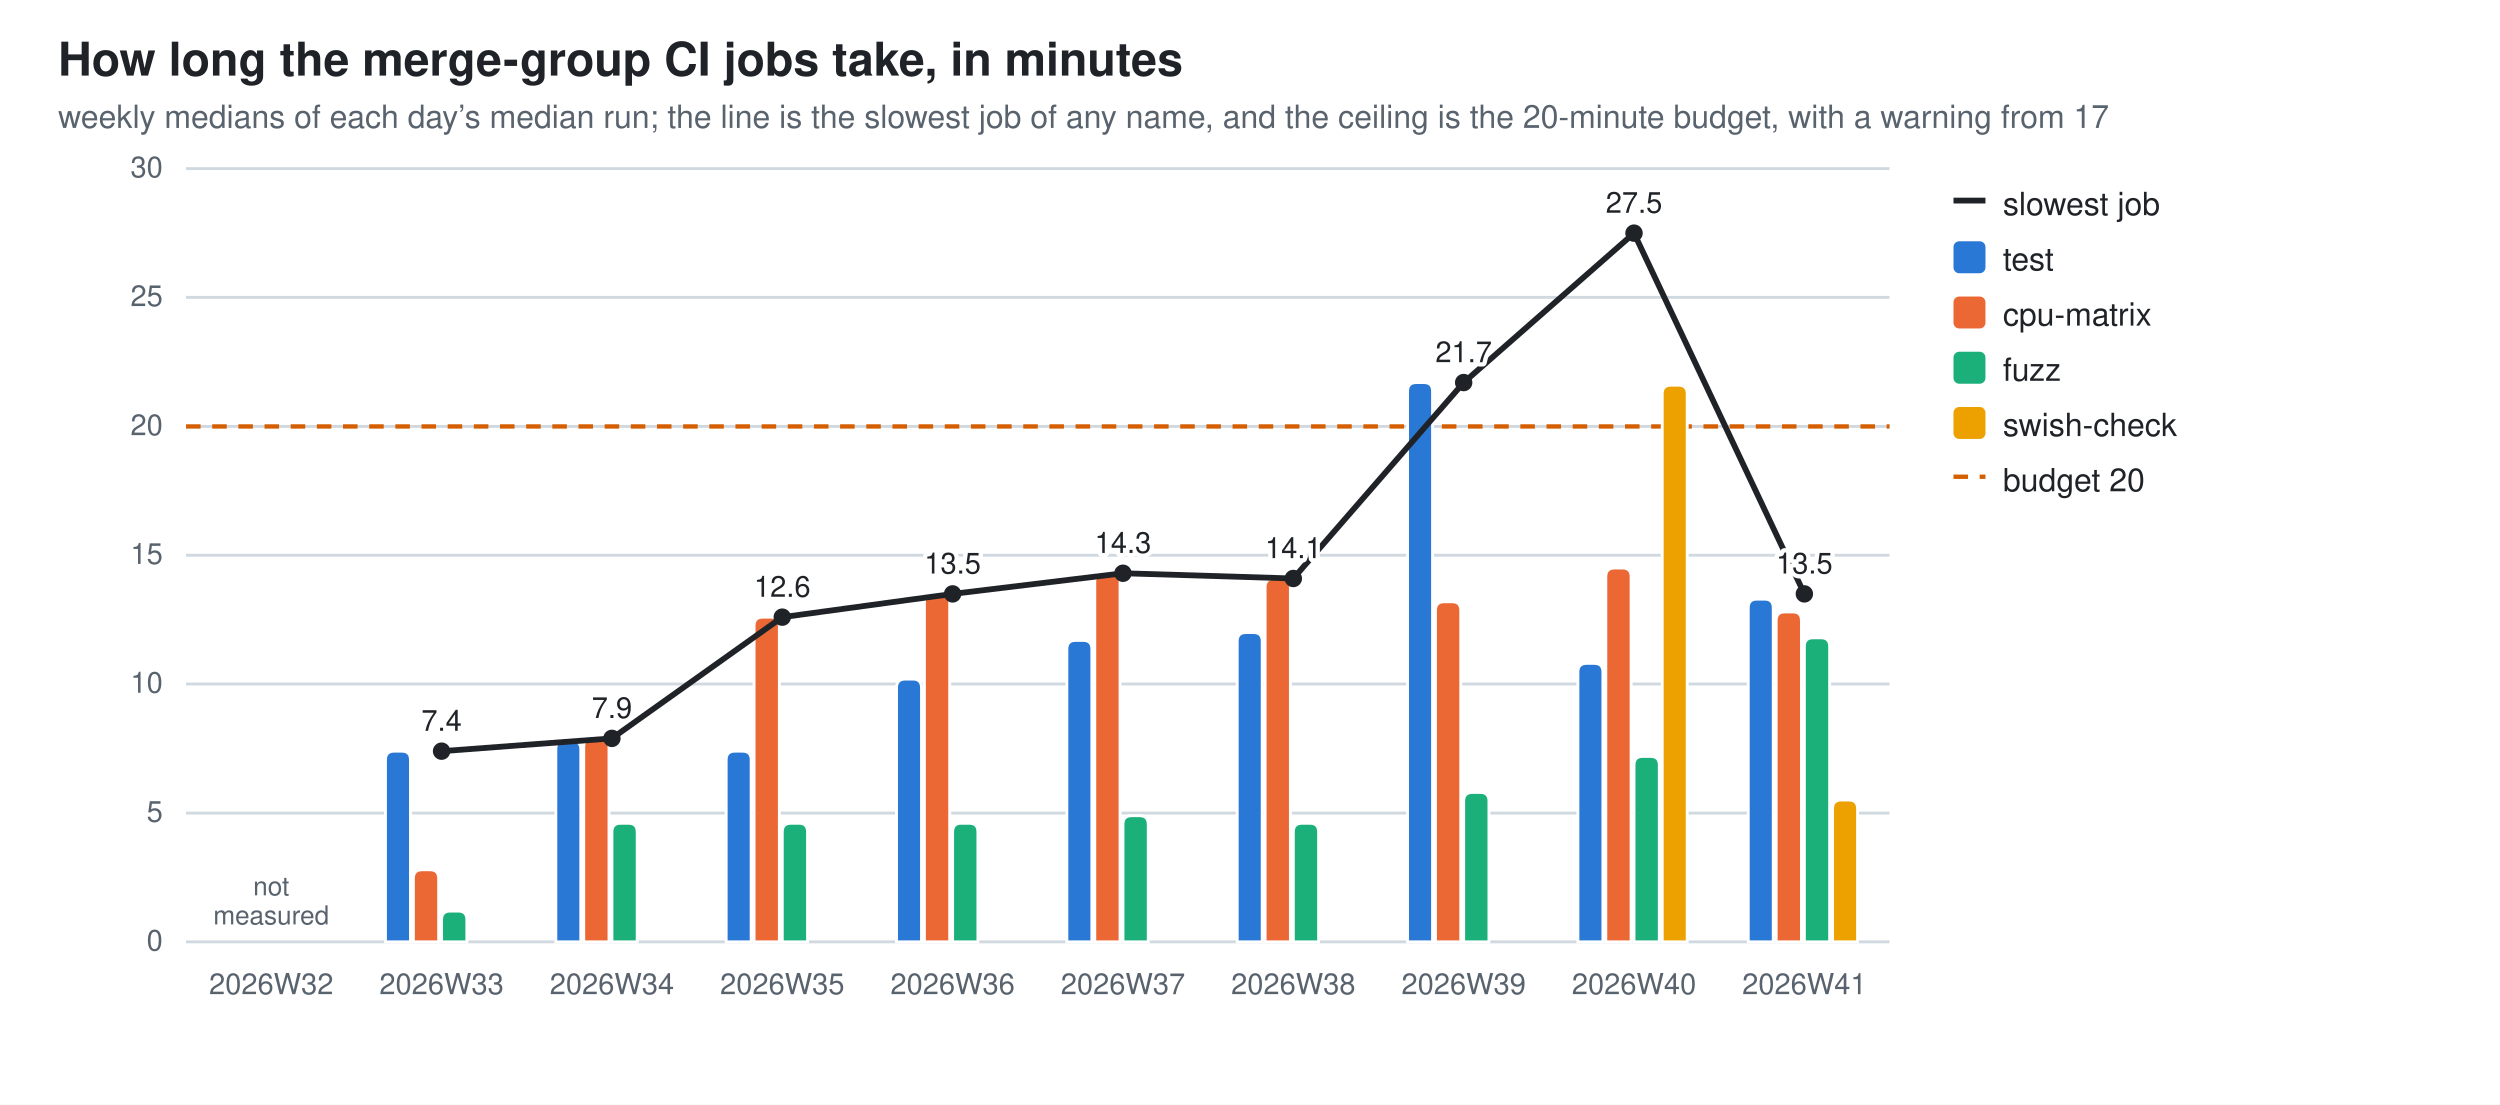
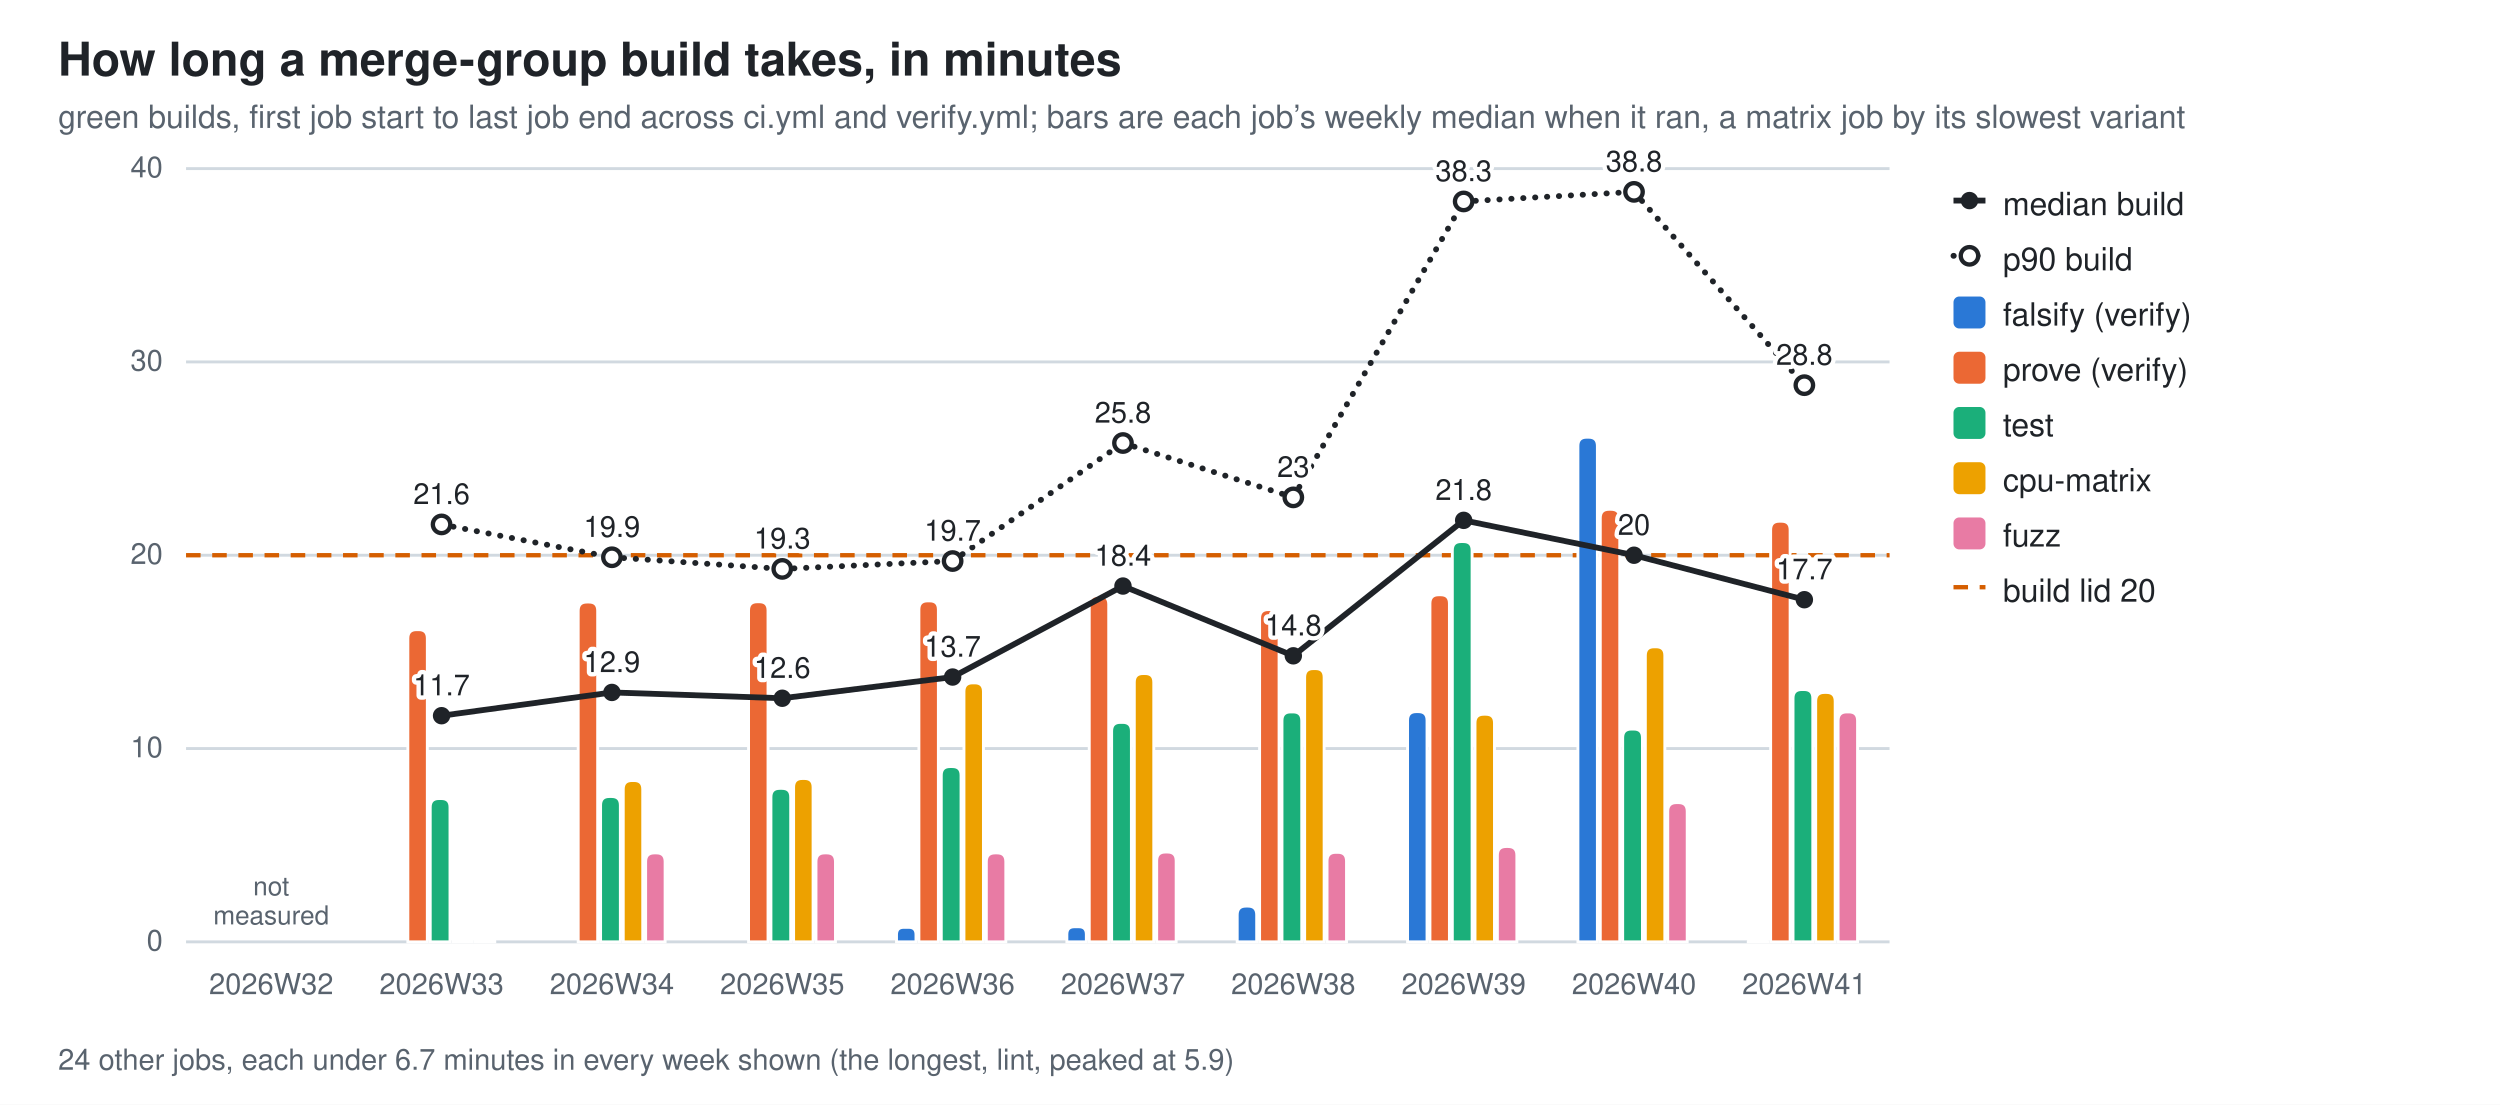
- <svg xmlns="http://www.w3.org/2000/svg" width="860" height="380" viewBox="0 0 860 380" role="img" aria-label="How long the merge-group CI jobs take, in minutes">
+ <svg xmlns="http://www.w3.org/2000/svg" width="860" height="380" viewBox="0 0 860 380" role="img" aria-label="How long a merge-group build takes, in minutes">
  <style>
  .bg{fill:#ffffff} .fg{fill:#1f2328} .mut{fill:#59636e} .grid{stroke:#d1d9e0}
-   .seg{stroke:#ffffff;stroke-width:1} .tr{stroke:#1f2328;fill:none} .trd{fill:#1f2328}
+   .seg{stroke:#ffffff;stroke-width:1} .tr{stroke:#1f2328;fill:none} .trd{fill:#1f2328} .trh{fill:#ffffff;stroke:#1f2328}
  .val{paint-order:stroke;stroke:#ffffff;stroke-width:3px;stroke-linejoin:round}
-   .s0{fill:#2a78d6}  .s1{fill:#eb6834}  .s2{fill:#1baf7a}  .s3{fill:#eda100}
+   .s0{fill:#2a78d6}  .s1{fill:#eb6834}  .s2{fill:#1baf7a}  .s3{fill:#eda100}  .s4{fill:#e87ba4}
  @media (prefers-color-scheme: dark){
    .bg{fill:#0d1117} .fg{fill:#e6edf3} .mut{fill:#9198a1} .grid{stroke:#30363d}
-     .seg{stroke:#0d1117} .val{stroke:#0d1117} .tr{stroke:#e6edf3} .trd{fill:#e6edf3} .s0{fill:#3987e5} .s1{fill:#d95926} .s2{fill:#199e70} .s3{fill:#c98500}}
+     .seg{stroke:#0d1117} .val{stroke:#0d1117} .tr{stroke:#e6edf3} .trd{fill:#e6edf3} .trh{fill:#0d1117;stroke:#e6edf3} .s0{fill:#3987e5} .s1{fill:#d95926} .s2{fill:#199e70} .s3{fill:#c98500} .s4{fill:#d55181}}
  text{font-family:-apple-system,BlinkMacSystemFont,"Segoe UI",Helvetica,Arial,sans-serif}
</style>
  <rect class="bg" width="860" height="380" />
-   <text class="fg" x="20" y="26" font-size="16" font-weight="600">How long the merge-group CI jobs take, in minutes</text>
-   <text class="mut" x="20" y="44" font-size="11">weekly medians of each day’s median run; the line is the slowest job of any name, and the ceiling is the 20-minute budget, with a warning from 17</text>
+   <text class="fg" x="20" y="26" font-size="16" font-weight="600">How long a merge-group build takes, in minutes</text>
+   <text class="mut" x="20" y="44" font-size="11">green builds, first job start to last job end across ci.yml and verify.yml; bars are each job’s weekly median when it ran, a matrix job by its slowest variant</text>
  <line class="grid" x1="64" y1="324.0" x2="650.0" y2="324.0" stroke-width="1" />
  <text class="mut" x="56" y="327.0" font-size="10" text-anchor="end">0</text>
-   <line class="grid" x1="64" y1="279.7" x2="650.0" y2="279.7" stroke-width="1" />
-   <text class="mut" x="56" y="282.7" font-size="10" text-anchor="end">5</text>
-   <line class="grid" x1="64" y1="235.3" x2="650.0" y2="235.3" stroke-width="1" />
-   <text class="mut" x="56" y="238.3" font-size="10" text-anchor="end">10</text>
+   <line class="grid" x1="64" y1="257.5" x2="650.0" y2="257.5" stroke-width="1" />
+   <text class="mut" x="56" y="260.5" font-size="10" text-anchor="end">10</text>
  <line class="grid" x1="64" y1="191.0" x2="650.0" y2="191.0" stroke-width="1" />
-   <text class="mut" x="56" y="194.0" font-size="10" text-anchor="end">15</text>
-   <line class="grid" x1="64" y1="146.7" x2="650.0" y2="146.7" stroke-width="1" />
-   <text class="mut" x="56" y="149.7" font-size="10" text-anchor="end">20</text>
-   <line class="grid" x1="64" y1="102.3" x2="650.0" y2="102.3" stroke-width="1" />
-   <text class="mut" x="56" y="105.3" font-size="10" text-anchor="end">25</text>
+   <text class="mut" x="56" y="194.0" font-size="10" text-anchor="end">20</text>
+   <line class="grid" x1="64" y1="124.5" x2="650.0" y2="124.5" stroke-width="1" />
+   <text class="mut" x="56" y="127.5" font-size="10" text-anchor="end">30</text>
  <line class="grid" x1="64" y1="58.0" x2="650.0" y2="58.0" stroke-width="1" />
-   <text class="mut" x="56" y="61.0" font-size="10" text-anchor="end">30</text>
-   <line x1="64" y1="146.7" x2="650.0" y2="146.7" stroke="#D55E00" stroke-width="1.5" stroke-dasharray="5 4" />
+   <text class="mut" x="56" y="61.0" font-size="10" text-anchor="end">40</text>
+   <line x1="64" y1="191.0" x2="650.0" y2="191.0" stroke="#D55E00" stroke-width="1.5" stroke-dasharray="5 4" />
  <text class="mut" x="93.3" y="342" font-size="10" text-anchor="middle">2026W32</text>
  <text class="mut" x="93.3" y="308.0" font-size="9" text-anchor="middle">not<tspan x="93.3" dy="10">measured</tspan>
  </text>
-   <path class="seg s0" d="M132.6,324.0 V261.4 Q132.6,258.4 135.6,258.4 H138.2 Q141.2,258.4 141.2,261.4 V324.0 Z" />
-   <path class="seg s1" d="M142.2,324.0 V302.2 Q142.2,299.2 145.2,299.2 H147.9 Q150.9,299.2 150.9,302.2 V324.0 Z" />
-   <path class="seg s2" d="M151.9,324.0 V316.4 Q151.9,313.4 154.9,313.4 H157.6 Q160.6,313.4 160.6,316.4 V324.0 Z" />
+   <path class="seg s1" d="M140.3,324.0 V219.6 Q140.3,216.6 143.3,216.6 H144.0 Q147.0,216.6 147.0,219.6 V324.0 Z" />
+   <path class="seg s2" d="M148.0,324.0 V277.7 Q148.0,274.7 151.0,274.7 H151.8 Q154.8,274.7 154.8,277.7 V324.0 Z" />
+   <path class="seg s3" d="M155.8,324.0 V323.5 Q155.8,323.1 156.2,323.1 H162.0 Q162.5,323.1 162.5,323.5 V324.0 Z" />
+   <path class="seg s4" d="M163.5,324.0 V323.6 Q163.5,323.1 163.9,323.1 H169.8 Q170.2,323.1 170.2,323.6 V324.0 Z" />
  <text class="mut" x="151.9" y="342" font-size="10" text-anchor="middle">2026W33</text>
-   <path class="seg s0" d="M191.2,324.0 V257.8 Q191.2,254.8 194.2,254.8 H196.8 Q199.8,254.8 199.8,257.8 V324.0 Z" />
-   <path class="seg s1" d="M200.8,324.0 V257.0 Q200.8,254.0 203.8,254.0 H206.5 Q209.5,254.0 209.5,257.0 V324.0 Z" />
-   <path class="seg s2" d="M210.5,324.0 V286.2 Q210.5,283.2 213.5,283.2 H216.2 Q219.2,283.2 219.2,286.2 V324.0 Z" />
+   <path class="seg s1" d="M198.9,324.0 V210.1 Q198.9,207.1 201.9,207.1 H202.6 Q205.6,207.1 205.6,210.1 V324.0 Z" />
+   <path class="seg s2" d="M206.6,324.0 V277.0 Q206.6,274.0 209.6,274.0 H210.4 Q213.4,274.0 213.4,277.0 V324.0 Z" />
+   <path class="seg s3" d="M214.4,324.0 V271.5 Q214.4,268.5 217.4,268.5 H218.1 Q221.1,268.5 221.1,271.5 V324.0 Z" />
+   <path class="seg s4" d="M222.1,324.0 V296.4 Q222.1,293.4 225.1,293.4 H225.8 Q228.8,293.4 228.8,296.4 V324.0 Z" />
  <text class="mut" x="210.5" y="342" font-size="10" text-anchor="middle">2026W34</text>
-   <path class="seg s0" d="M249.8,324.0 V261.4 Q249.8,258.4 252.8,258.4 H255.4 Q258.4,258.4 258.4,261.4 V324.0 Z" />
-   <path class="seg s1" d="M259.4,324.0 V215.3 Q259.4,212.3 262.4,212.3 H265.1 Q268.1,212.3 268.1,215.3 V324.0 Z" />
-   <path class="seg s2" d="M269.1,324.0 V286.2 Q269.1,283.2 272.1,283.2 H274.8 Q277.8,283.2 277.8,286.2 V324.0 Z" />
+   <path class="seg s1" d="M257.5,324.0 V210.0 Q257.5,207.0 260.5,207.0 H261.2 Q264.2,207.0 264.2,210.0 V324.0 Z" />
+   <path class="seg s2" d="M265.2,324.0 V274.2 Q265.2,271.2 268.2,271.2 H269.0 Q272.0,271.2 272.0,274.2 V324.0 Z" />
+   <path class="seg s3" d="M273.0,324.0 V270.8 Q273.0,267.8 276.0,267.8 H276.7 Q279.7,267.8 279.7,270.8 V324.0 Z" />
+   <path class="seg s4" d="M280.7,324.0 V296.4 Q280.7,293.4 283.7,293.4 H284.4 Q287.4,293.4 287.4,296.4 V324.0 Z" />
  <text class="mut" x="269.1" y="342" font-size="10" text-anchor="middle">2026W35</text>
-   <path class="seg s0" d="M308.4,324.0 V236.6 Q308.4,233.6 311.4,233.6 H314.0 Q317.0,233.6 317.0,236.6 V324.0 Z" />
-   <path class="seg s1" d="M318.0,324.0 V207.3 Q318.0,204.3 321.0,204.3 H323.7 Q326.7,204.3 326.7,207.3 V324.0 Z" />
-   <path class="seg s2" d="M327.7,324.0 V286.2 Q327.7,283.2 330.7,283.2 H333.4 Q336.4,283.2 336.4,286.2 V324.0 Z" />
+   <path class="seg s0" d="M308.4,324.0 V321.5 Q308.4,319.0 310.9,319.0 H312.6 Q315.1,319.0 315.1,321.5 V324.0 Z" />
+   <path class="seg s1" d="M316.1,324.0 V209.7 Q316.1,206.7 319.1,206.7 H319.8 Q322.8,206.7 322.8,209.7 V324.0 Z" />
+   <path class="seg s2" d="M323.8,324.0 V266.7 Q323.8,263.7 326.8,263.7 H327.6 Q330.6,263.7 330.6,266.7 V324.0 Z" />
+   <path class="seg s3" d="M331.6,324.0 V237.9 Q331.6,234.9 334.6,234.9 H335.3 Q338.3,234.9 338.3,237.9 V324.0 Z" />
+   <path class="seg s4" d="M339.3,324.0 V296.4 Q339.3,293.4 342.3,293.4 H343.0 Q346.0,293.4 346.0,296.4 V324.0 Z" />
  <text class="mut" x="327.7" y="342" font-size="10" text-anchor="middle">2026W36</text>
-   <path class="seg s0" d="M367.0,324.0 V223.3 Q367.0,220.3 370.0,220.3 H372.6 Q375.6,220.3 375.6,223.3 V324.0 Z" />
-   <path class="seg s1" d="M376.6,324.0 V200.2 Q376.6,197.2 379.6,197.2 H382.3 Q385.3,197.2 385.3,200.2 V324.0 Z" />
-   <path class="seg s2" d="M386.3,324.0 V283.6 Q386.3,280.6 389.3,280.6 H392.0 Q395.0,280.6 395.0,283.6 V324.0 Z" />
+   <path class="seg s0" d="M367.0,324.0 V321.4 Q367.0,318.8 369.6,318.8 H371.1 Q373.7,318.8 373.7,321.4 V324.0 Z" />
+   <path class="seg s1" d="M374.7,324.0 V207.9 Q374.7,204.9 377.7,204.9 H378.4 Q381.4,204.9 381.4,207.9 V324.0 Z" />
+   <path class="seg s2" d="M382.4,324.0 V251.5 Q382.4,248.5 385.4,248.5 H386.2 Q389.2,248.5 389.2,251.5 V324.0 Z" />
+   <path class="seg s3" d="M390.2,324.0 V234.7 Q390.2,231.7 393.2,231.7 H393.9 Q396.9,231.7 396.9,234.7 V324.0 Z" />
+   <path class="seg s4" d="M397.9,324.0 V296.1 Q397.9,293.1 400.9,293.1 H401.6 Q404.6,293.1 404.6,296.1 V324.0 Z" />
  <text class="mut" x="386.3" y="342" font-size="10" text-anchor="middle">2026W37</text>
-   <path class="seg s0" d="M425.6,324.0 V220.6 Q425.6,217.6 428.6,217.6 H431.2 Q434.2,217.6 434.2,220.6 V324.0 Z" />
-   <path class="seg s1" d="M435.2,324.0 V202.0 Q435.2,199.0 438.2,199.0 H440.9 Q443.9,199.0 443.9,202.0 V324.0 Z" />
-   <path class="seg s2" d="M444.9,324.0 V286.2 Q444.9,283.2 447.9,283.2 H450.6 Q453.6,283.2 453.6,286.2 V324.0 Z" />
+   <path class="seg s0" d="M425.6,324.0 V314.7 Q425.6,311.7 428.6,311.7 H429.3 Q432.3,311.7 432.3,314.7 V324.0 Z" />
+   <path class="seg s1" d="M433.3,324.0 V212.7 Q433.3,209.7 436.3,209.7 H437.0 Q440.0,209.7 440.0,212.7 V324.0 Z" />
+   <path class="seg s2" d="M441.0,324.0 V247.9 Q441.0,244.9 444.0,244.9 H444.8 Q447.8,244.9 447.8,247.9 V324.0 Z" />
+   <path class="seg s3" d="M448.8,324.0 V233.0 Q448.8,230.0 451.8,230.0 H452.5 Q455.5,230.0 455.5,233.0 V324.0 Z" />
+   <path class="seg s4" d="M456.5,324.0 V296.2 Q456.5,293.2 459.5,293.2 H460.2 Q463.2,293.2 463.2,296.2 V324.0 Z" />
  <text class="mut" x="444.9" y="342" font-size="10" text-anchor="middle">2026W38</text>
-   <path class="seg s0" d="M484.2,324.0 V134.6 Q484.2,131.6 487.2,131.6 H489.8 Q492.8,131.6 492.8,134.6 V324.0 Z" />
-   <path class="seg s1" d="M493.8,324.0 V210.0 Q493.8,207.0 496.8,207.0 H499.5 Q502.5,207.0 502.5,210.0 V324.0 Z" />
-   <path class="seg s2" d="M503.5,324.0 V275.6 Q503.5,272.6 506.5,272.6 H509.2 Q512.2,272.6 512.2,275.6 V324.0 Z" />
+   <path class="seg s0" d="M484.2,324.0 V247.8 Q484.2,244.8 487.2,244.8 H487.9 Q490.9,244.8 490.9,247.8 V324.0 Z" />
+   <path class="seg s1" d="M491.9,324.0 V207.6 Q491.9,204.6 494.9,204.6 H495.6 Q498.6,204.6 498.6,207.6 V324.0 Z" />
+   <path class="seg s2" d="M499.6,324.0 V189.3 Q499.6,186.3 502.6,186.3 H503.4 Q506.4,186.3 506.4,189.3 V324.0 Z" />
+   <path class="seg s3" d="M507.4,324.0 V248.7 Q507.4,245.7 510.4,245.7 H511.1 Q514.1,245.7 514.1,248.7 V324.0 Z" />
+   <path class="seg s4" d="M515.1,324.0 V294.2 Q515.1,291.2 518.1,291.2 H518.8 Q521.8,291.2 521.8,294.2 V324.0 Z" />
  <text class="mut" x="503.5" y="342" font-size="10" text-anchor="middle">2026W39</text>
-   <path class="seg s0" d="M542.8,324.0 V231.2 Q542.8,228.2 545.8,228.2 H548.4 Q551.4,228.2 551.4,231.2 V324.0 Z" />
-   <path class="seg s1" d="M552.4,324.0 V198.4 Q552.4,195.4 555.4,195.4 H558.1 Q561.1,195.4 561.1,198.4 V324.0 Z" />
-   <path class="seg s2" d="M562.1,324.0 V263.2 Q562.1,260.2 565.1,260.2 H567.8 Q570.8,260.2 570.8,263.2 V324.0 Z" />
-   <path class="seg s3" d="M571.8,324.0 V135.5 Q571.8,132.5 574.8,132.5 H577.4 Q580.4,132.5 580.4,135.5 V324.0 Z" />
+   <path class="seg s0" d="M542.8,324.0 V153.4 Q542.8,150.4 545.8,150.4 H546.5 Q549.5,150.4 549.5,153.4 V324.0 Z" />
+   <path class="seg s1" d="M550.5,324.0 V178.2 Q550.5,175.2 553.5,175.2 H554.2 Q557.2,175.2 557.2,178.2 V324.0 Z" />
+   <path class="seg s2" d="M558.2,324.0 V253.8 Q558.2,250.8 561.2,250.8 H562.0 Q565.0,250.8 565.0,253.8 V324.0 Z" />
+   <path class="seg s3" d="M566.0,324.0 V225.5 Q566.0,222.5 569.0,222.5 H569.7 Q572.7,222.5 572.7,225.5 V324.0 Z" />
+   <path class="seg s4" d="M573.7,324.0 V279.1 Q573.7,276.1 576.7,276.1 H577.4 Q580.4,276.1 580.4,279.1 V324.0 Z" />
  <text class="mut" x="562.1" y="342" font-size="10" text-anchor="middle">2026W40</text>
-   <path class="seg s0" d="M601.4,324.0 V209.1 Q601.4,206.1 604.4,206.1 H607.0 Q610.0,206.1 610.0,209.1 V324.0 Z" />
-   <path class="seg s1" d="M611.0,324.0 V213.5 Q611.0,210.5 614.0,210.5 H616.7 Q619.7,210.5 619.7,213.5 V324.0 Z" />
-   <path class="seg s2" d="M620.7,324.0 V222.4 Q620.7,219.4 623.7,219.4 H626.4 Q629.4,219.4 629.4,222.4 V324.0 Z" />
-   <path class="seg s3" d="M630.4,324.0 V278.2 Q630.4,275.2 633.4,275.2 H636.0 Q639.0,275.2 639.0,278.2 V324.0 Z" />
+   <path class="seg s0" d="M601.4,324.0 V323.8 Q601.4,323.6 601.6,323.6 H607.9 Q608.1,323.6 608.1,323.8 V324.0 Z" />
+   <path class="seg s1" d="M609.1,324.0 V182.3 Q609.1,179.3 612.1,179.3 H612.8 Q615.8,179.3 615.8,182.3 V324.0 Z" />
+   <path class="seg s2" d="M616.8,324.0 V240.2 Q616.8,237.2 619.8,237.2 H620.6 Q623.6,237.2 623.6,240.2 V324.0 Z" />
+   <path class="seg s3" d="M624.6,324.0 V241.2 Q624.6,238.2 627.6,238.2 H628.3 Q631.3,238.2 631.3,241.2 V324.0 Z" />
+   <path class="seg s4" d="M632.3,324.0 V247.9 Q632.3,244.9 635.3,244.9 H636.0 Q639.0,244.9 639.0,247.9 V324.0 Z" />
  <text class="mut" x="620.7" y="342" font-size="10" text-anchor="middle">2026W41</text>
-   <line class="tr" x1="151.9" y1="258.4" x2="210.5" y2="254.0" stroke-width="2" />
-   <line class="tr" x1="210.5" y1="254.0" x2="269.1" y2="212.3" stroke-width="2" />
-   <line class="tr" x1="269.1" y1="212.3" x2="327.7" y2="204.3" stroke-width="2" />
-   <line class="tr" x1="327.7" y1="204.3" x2="386.3" y2="197.2" stroke-width="2" />
-   <line class="tr" x1="386.3" y1="197.2" x2="444.9" y2="199.0" stroke-width="2" />
-   <line class="tr" x1="444.9" y1="199.0" x2="503.5" y2="131.6" stroke-width="2" />
-   <line class="tr" x1="503.5" y1="131.6" x2="562.1" y2="80.2" stroke-width="2" />
-   <line class="tr" x1="562.1" y1="80.2" x2="620.7" y2="204.3" stroke-width="2" />
-   <circle class="trd" cx="151.9" cy="258.4" r="3" />
-   <text class="fg val" x="151.9" y="251.4" font-size="10" text-anchor="middle">7.4</text>
-   <circle class="trd" cx="210.5" cy="254.0" r="3" />
-   <text class="fg val" x="210.5" y="247.0" font-size="10" text-anchor="middle">7.9</text>
-   <circle class="trd" cx="269.1" cy="212.3" r="3" />
-   <text class="fg val" x="269.1" y="205.3" font-size="10" text-anchor="middle">12.6</text>
-   <circle class="trd" cx="327.7" cy="204.3" r="3" />
-   <text class="fg val" x="327.7" y="197.3" font-size="10" text-anchor="middle">13.5</text>
-   <circle class="trd" cx="386.3" cy="197.2" r="3" />
-   <text class="fg val" x="386.3" y="190.2" font-size="10" text-anchor="middle">14.3</text>
-   <circle class="trd" cx="444.9" cy="199.0" r="3" />
-   <text class="fg val" x="444.9" y="192.0" font-size="10" text-anchor="middle">14.1</text>
-   <circle class="trd" cx="503.5" cy="131.6" r="3" />
-   <text class="fg val" x="503.5" y="124.6" font-size="10" text-anchor="middle">21.7</text>
-   <circle class="trd" cx="562.1" cy="80.2" r="3" />
-   <text class="fg val" x="562.1" y="73.2" font-size="10" text-anchor="middle">27.5</text>
-   <circle class="trd" cx="620.7" cy="204.3" r="3" />
-   <text class="fg val" x="620.7" y="197.3" font-size="10" text-anchor="middle">13.5</text>
+   <line class="tr" x1="151.9" y1="246.2" x2="210.5" y2="238.2" stroke-width="2" />
+   <line class="tr" x1="210.5" y1="238.2" x2="269.1" y2="240.2" stroke-width="2" />
+   <line class="tr" x1="269.1" y1="240.2" x2="327.7" y2="232.9" stroke-width="2" />
+   <line class="tr" x1="327.7" y1="232.9" x2="386.3" y2="201.6" stroke-width="2" />
+   <line class="tr" x1="386.3" y1="201.6" x2="444.9" y2="225.6" stroke-width="2" />
+   <line class="tr" x1="444.9" y1="225.6" x2="503.5" y2="179.0" stroke-width="2" />
+   <line class="tr" x1="503.5" y1="179.0" x2="562.1" y2="191.0" stroke-width="2" />
+   <line class="tr" x1="562.1" y1="191.0" x2="620.7" y2="206.3" stroke-width="2" />
+   <circle class="trd" cx="151.9" cy="246.2" r="3" />
+   <text class="fg val" x="151.9" y="239.2" font-size="10" text-anchor="middle">11.7</text>
+   <circle class="trd" cx="210.5" cy="238.2" r="3" />
+   <text class="fg val" x="210.5" y="231.2" font-size="10" text-anchor="middle">12.9</text>
+   <circle class="trd" cx="269.1" cy="240.2" r="3" />
+   <text class="fg val" x="269.1" y="233.2" font-size="10" text-anchor="middle">12.6</text>
+   <circle class="trd" cx="327.7" cy="232.9" r="3" />
+   <text class="fg val" x="327.7" y="225.9" font-size="10" text-anchor="middle">13.7</text>
+   <circle class="trd" cx="386.3" cy="201.6" r="3" />
+   <text class="fg val" x="386.3" y="194.6" font-size="10" text-anchor="middle">18.4</text>
+   <circle class="trd" cx="444.9" cy="225.6" r="3" />
+   <text class="fg val" x="444.9" y="218.6" font-size="10" text-anchor="middle">14.8</text>
+   <circle class="trd" cx="503.5" cy="179.0" r="3" />
+   <text class="fg val" x="503.5" y="172.0" font-size="10" text-anchor="middle">21.8</text>
+   <circle class="trd" cx="562.1" cy="191.0" r="3" />
+   <text class="fg val" x="562.1" y="184.0" font-size="10" text-anchor="middle">20</text>
+   <circle class="trd" cx="620.7" cy="206.3" r="3" />
+   <text class="fg val" x="620.7" y="199.3" font-size="10" text-anchor="middle">17.7</text>
+   <line class="tr" x1="151.9" y1="180.4" x2="210.5" y2="191.7" stroke-width="2" stroke-dasharray="0.1 4" stroke-linecap="round" />
+   <line class="tr" x1="210.5" y1="191.7" x2="269.1" y2="195.7" stroke-width="2" stroke-dasharray="0.1 4" stroke-linecap="round" />
+   <line class="tr" x1="269.1" y1="195.7" x2="327.7" y2="193.0" stroke-width="2" stroke-dasharray="0.1 4" stroke-linecap="round" />
+   <line class="tr" x1="327.7" y1="193.0" x2="386.3" y2="152.4" stroke-width="2" stroke-dasharray="0.1 4" stroke-linecap="round" />
+   <line class="tr" x1="386.3" y1="152.4" x2="444.9" y2="171.1" stroke-width="2" stroke-dasharray="0.1 4" stroke-linecap="round" />
+   <line class="tr" x1="444.9" y1="171.1" x2="503.5" y2="69.3" stroke-width="2" stroke-dasharray="0.1 4" stroke-linecap="round" />
+   <line class="tr" x1="503.5" y1="69.3" x2="562.1" y2="66.0" stroke-width="2" stroke-dasharray="0.1 4" stroke-linecap="round" />
+   <line class="tr" x1="562.1" y1="66.0" x2="620.7" y2="132.5" stroke-width="2" stroke-dasharray="0.1 4" stroke-linecap="round" />
+   <circle class="trh" cx="151.9" cy="180.4" r="3" stroke-width="1.5" />
+   <text class="fg val" x="151.9" y="173.4" font-size="10" text-anchor="middle">21.6</text>
+   <circle class="trh" cx="210.5" cy="191.7" r="3" stroke-width="1.5" />
+   <text class="fg val" x="210.5" y="184.7" font-size="10" text-anchor="middle">19.9</text>
+   <circle class="trh" cx="269.1" cy="195.7" r="3" stroke-width="1.5" />
+   <text class="fg val" x="269.1" y="188.7" font-size="10" text-anchor="middle">19.3</text>
+   <circle class="trh" cx="327.7" cy="193.0" r="3" stroke-width="1.5" />
+   <text class="fg val" x="327.7" y="186.0" font-size="10" text-anchor="middle">19.7</text>
+   <circle class="trh" cx="386.3" cy="152.4" r="3" stroke-width="1.5" />
+   <text class="fg val" x="386.3" y="145.4" font-size="10" text-anchor="middle">25.8</text>
+   <circle class="trh" cx="444.9" cy="171.1" r="3" stroke-width="1.5" />
+   <text class="fg val" x="444.9" y="164.1" font-size="10" text-anchor="middle">23</text>
+   <circle class="trh" cx="503.5" cy="69.3" r="3" stroke-width="1.5" />
+   <text class="fg val" x="503.5" y="62.3" font-size="10" text-anchor="middle">38.3</text>
+   <circle class="trh" cx="562.1" cy="66.0" r="3" stroke-width="1.5" />
+   <text class="fg val" x="562.1" y="59.0" font-size="10" text-anchor="middle">38.8</text>
+   <circle class="trh" cx="620.7" cy="132.5" r="3" stroke-width="1.5" />
+   <text class="fg val" x="620.7" y="125.5" font-size="10" text-anchor="middle">28.8</text>
+   <text class="mut" x="20" y="368" font-size="10">24 other jobs, each under 6.7 minutes in every week shown (the longest, lint, peaked at 5.9)</text>
  <line class="tr" x1="672" y1="69" x2="683" y2="69" stroke-width="2" />
+   <circle class="trd" cx="677.5" cy="69" r="3" />
  <text class="fg" y="74" font-size="11">
-     <tspan x="689" dy="0">slowest job</tspan>
+     <tspan x="689" dy="0">median build</tspan>
  </text>
-   <rect class="s0" x="672" y="83" width="11" height="11" rx="2" />
+   <line class="tr" x1="672" y1="88" x2="683" y2="88" stroke-width="2" stroke-dasharray="0.1 4" stroke-linecap="round" />
+   <circle class="trh" cx="677.5" cy="88" r="3" stroke-width="1.5" />
  <text class="fg" y="93" font-size="11">
+     <tspan x="689" dy="0">p90 build</tspan>
+   </text>
+   <rect class="s0" x="672" y="102" width="11" height="11" rx="2" />
+   <text class="fg" y="112" font-size="11">
+     <tspan x="689" dy="0">falsify (verify)</tspan>
+   </text>
+   <rect class="s1" x="672" y="121" width="11" height="11" rx="2" />
+   <text class="fg" y="131" font-size="11">
+     <tspan x="689" dy="0">prove (verify)</tspan>
+   </text>
+   <rect class="s2" x="672" y="140" width="11" height="11" rx="2" />
+   <text class="fg" y="150" font-size="11">
    <tspan x="689" dy="0">test</tspan>
  </text>
-   <rect class="s1" x="672" y="102" width="11" height="11" rx="2" />
-   <text class="fg" y="112" font-size="11">
+   <rect class="s3" x="672" y="159" width="11" height="11" rx="2" />
+   <text class="fg" y="169" font-size="11">
    <tspan x="689" dy="0">cpu-matrix</tspan>
  </text>
-   <rect class="s2" x="672" y="121" width="11" height="11" rx="2" />
-   <text class="fg" y="131" font-size="11">
+   <rect class="s4" x="672" y="178" width="11" height="11" rx="2" />
+   <text class="fg" y="188" font-size="11">
    <tspan x="689" dy="0">fuzz</tspan>
  </text>
-   <rect class="s3" x="672" y="140" width="11" height="11" rx="2" />
-   <text class="fg" y="150" font-size="11">
-     <tspan x="689" dy="0">swish-check</tspan>
-   </text>
-   <line x1="672" y1="164" x2="683" y2="164" stroke="#D55E00" stroke-width="1.5" stroke-dasharray="5 4" />
-   <text class="fg" x="689" y="169" font-size="11">budget 20</text>
+   <line x1="672" y1="202" x2="683" y2="202" stroke="#D55E00" stroke-width="1.5" stroke-dasharray="5 4" />
+   <text class="fg" x="689" y="207" font-size="11">build lid 20</text>
</svg>
